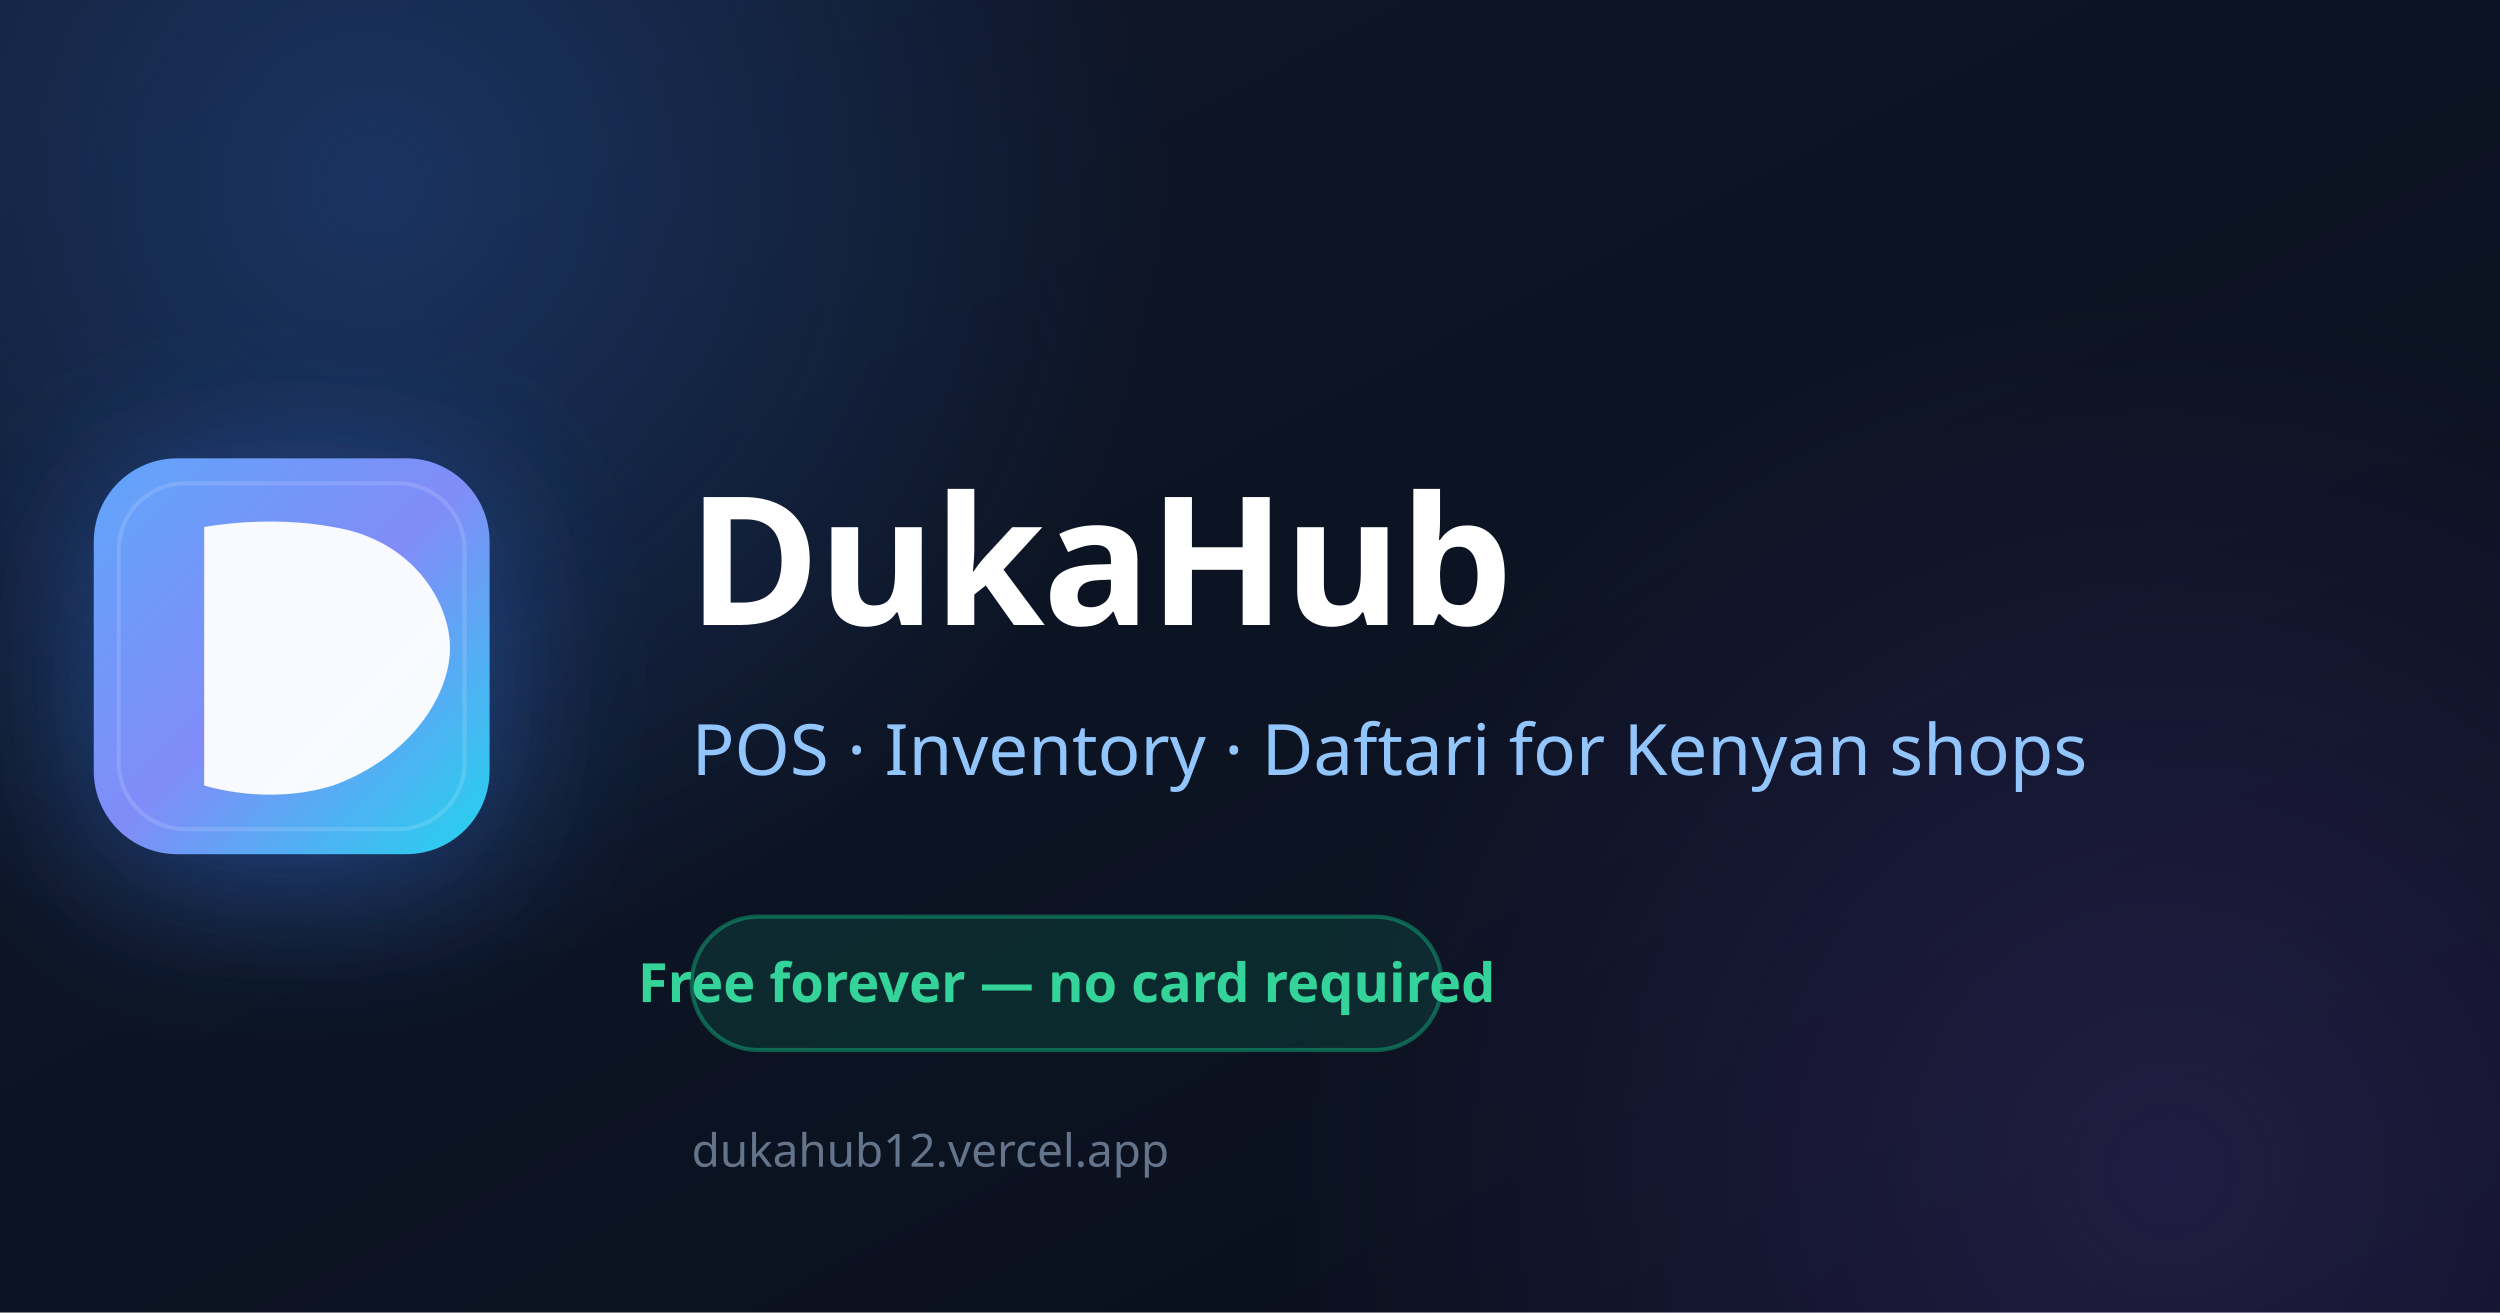
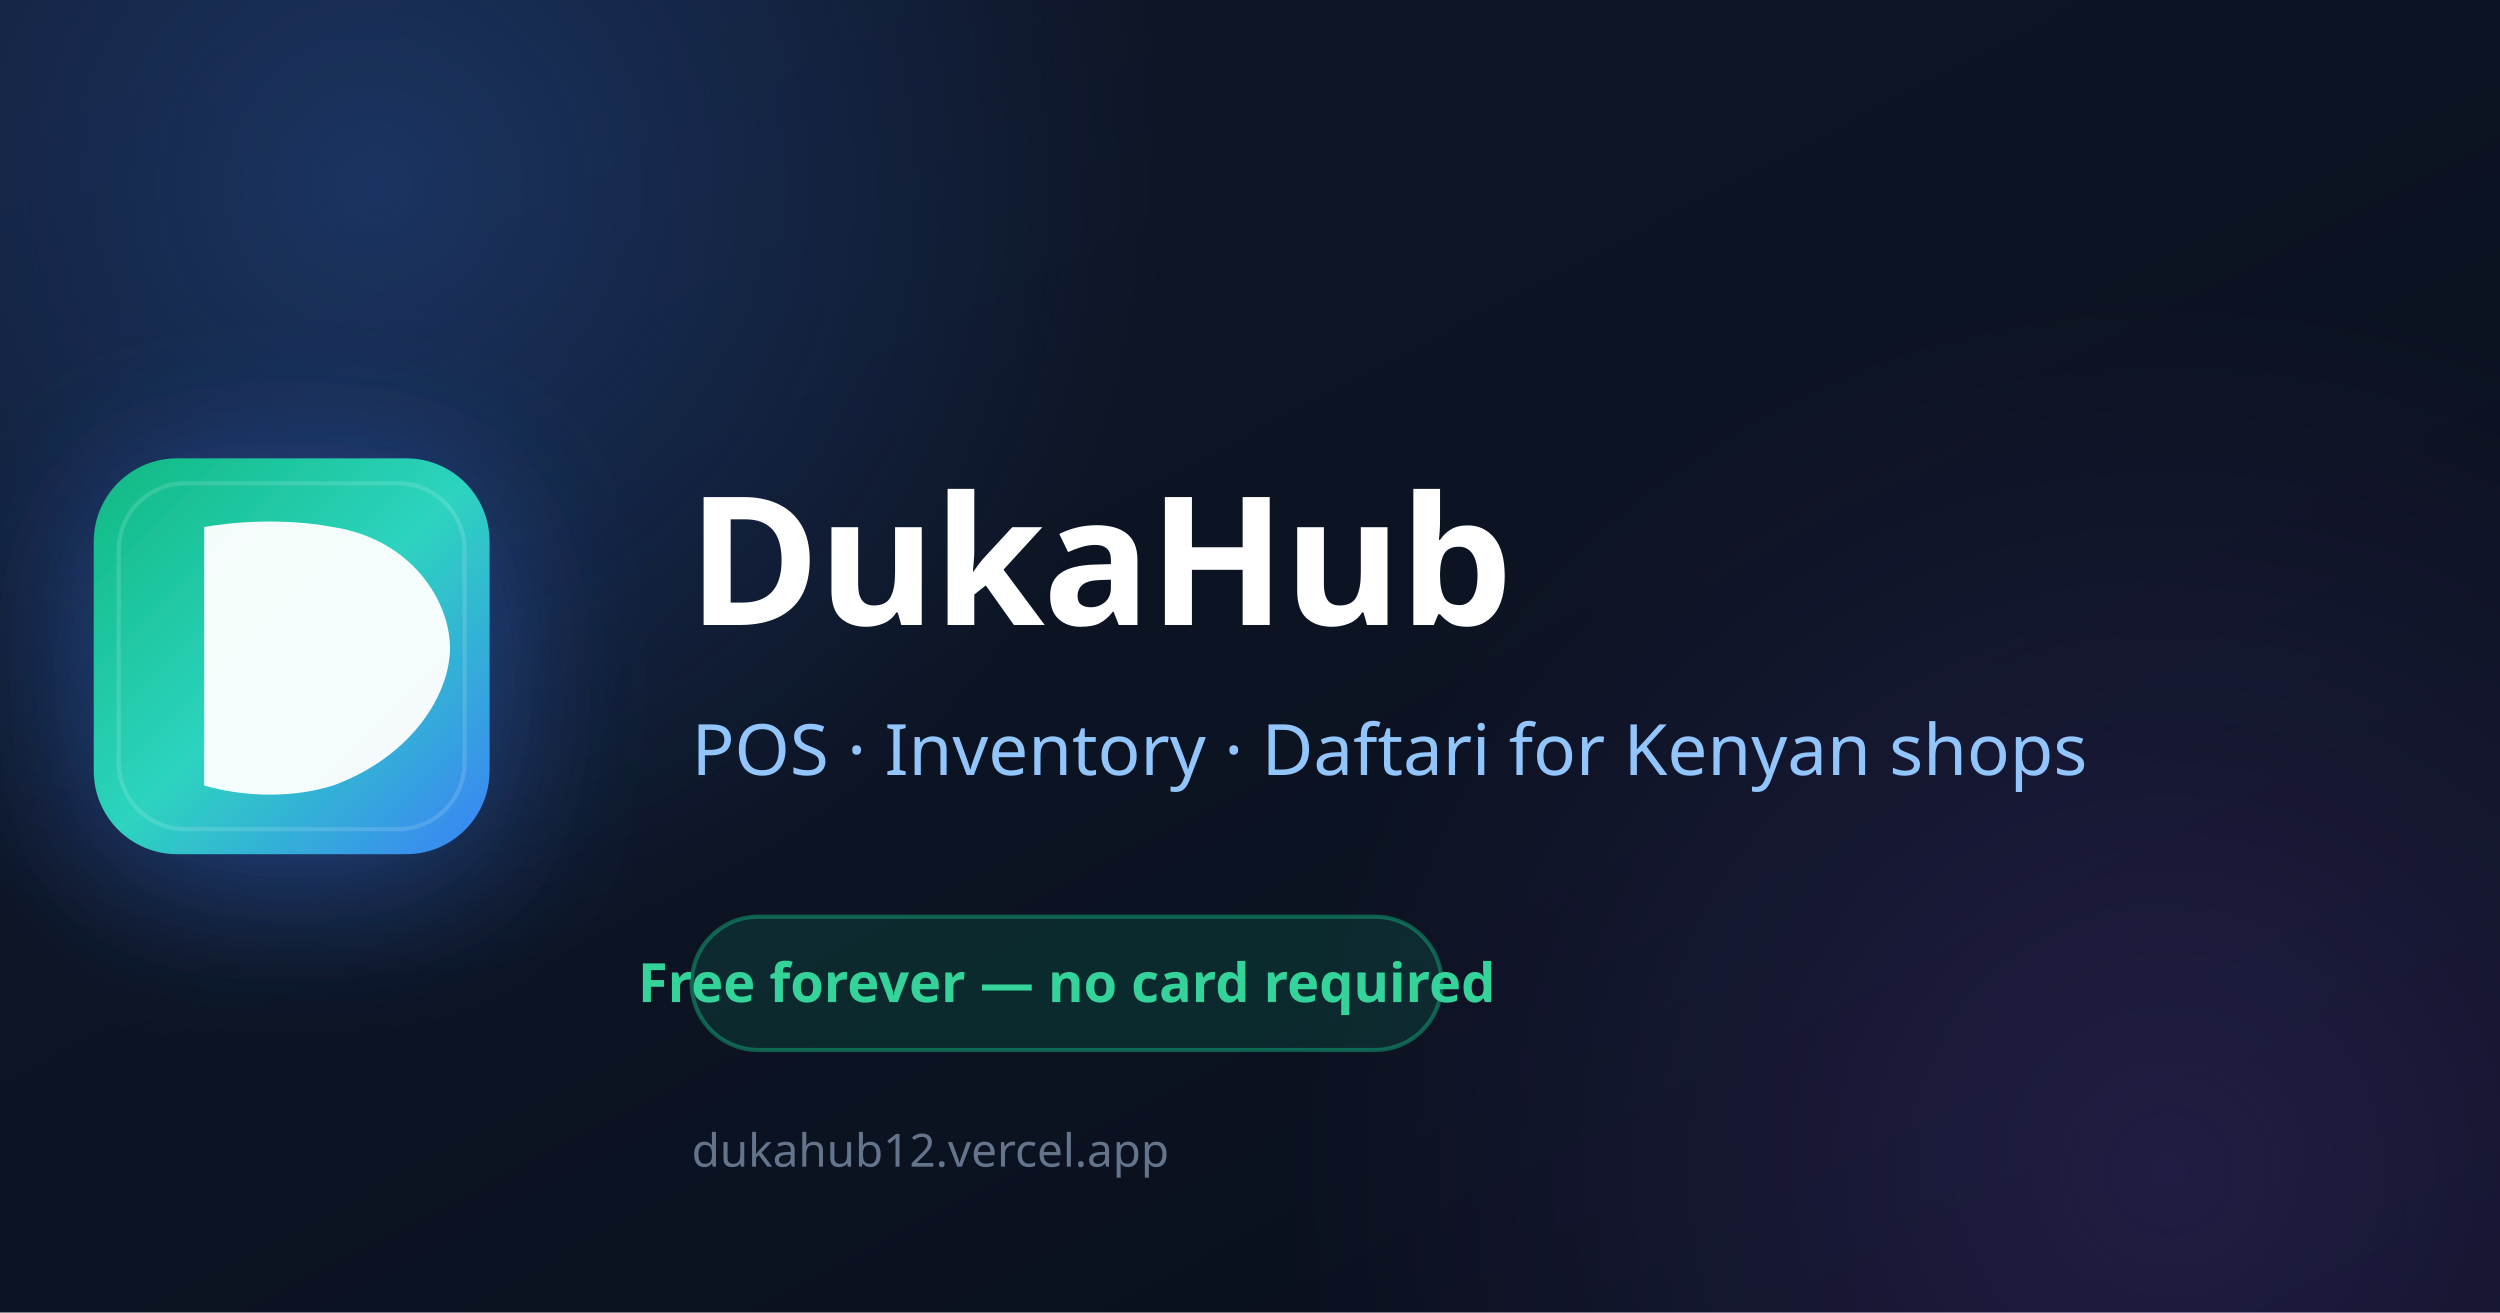
<svg xmlns="http://www.w3.org/2000/svg" width="1200" height="630" viewBox="0 0 1200 630">
  <defs>
    <linearGradient id="bgGrad" x1="0%" y1="0%" x2="100%" y2="100%">
      <stop offset="0%" style="stop-color:#0f172a" />
      <stop offset="50%" style="stop-color:#0c1322" />
      <stop offset="100%" style="stop-color:#080e1a" />
    </linearGradient>
    <linearGradient id="brandGrad" x1="0%" y1="0%" x2="100%" y2="100%">
-       <stop offset="0%" style="stop-color:#60a5fa" />
-       <stop offset="50%" style="stop-color:#818cf8" />
-       <stop offset="100%" style="stop-color:#22d3ee" />
+       <stop offset="0%" style="stop-color:#10b981" />
+       <stop offset="50%" style="stop-color:#2dd4bf" />
+       <stop offset="100%" style="stop-color:#3b82f6" />
    </linearGradient>
    <radialGradient id="glowBlue" cx="50%" cy="50%" r="50%">
      <stop offset="0%" style="stop-color:rgba(59,130,246,0.28)" />
      <stop offset="100%" style="stop-color:rgba(59,130,246,0)" />
    </radialGradient>
    <radialGradient id="glowViolet" cx="50%" cy="50%" r="50%">
      <stop offset="0%" style="stop-color:rgba(139,92,246,0.18)" />
      <stop offset="100%" style="stop-color:rgba(139,92,246,0)" />
    </radialGradient>
  </defs>
  <rect width="1200" height="630" fill="url(#bgGrad)" />
  <circle cx="180" cy="90" r="380" fill="url(#glowBlue)" />
  <circle cx="1040" cy="560" r="420" fill="url(#glowViolet)" />
  <g transform="translate(140,315)">
    <rect x="-95" y="-95" width="190" height="190" rx="40" fill="url(#brandGrad)" filter="drop-shadow(0 12px 40px rgba(59,130,246,0.45))" />
    <rect x="-83" y="-83" width="166" height="166" rx="32" fill="none" stroke="rgba(255,255,255,0.14)" stroke-width="2" />
    <g transform="translate(0,0)">
      <path d="M-42 -62 L-42 62 C-42 62 -12 72 20 62 C58 48 76 18 76 -4 C76 -26 58 -56 20 -62 C-12 -68 -42 -62 -42 -62 Z" fill="white" opacity="0.95" />
    </g>
  </g>
  <text x="330" y="300" font-family="sans-serif" font-size="86" font-weight="800" fill="#ffffff" letter-spacing="-1">DukaHub</text>
  <text x="332" y="372" font-family="sans-serif" font-size="34" fill="#93c5fd">POS · Inventory · Daftari for Kenyan shops</text>
  <g transform="translate(332,440)">
    <rect width="360" height="64" rx="32" fill="rgba(16,185,129,0.14)" stroke="rgba(16,185,129,0.45)" stroke-width="2" />
    <text x="180" y="41" font-family="sans-serif" font-size="26" font-weight="600" fill="#34d399" text-anchor="middle">Free forever — no card required</text>
  </g>
  <text x="332" y="560" font-family="sans-serif" font-size="22" fill="#64748b">dukahub12.vercel.app</text>
</svg>
